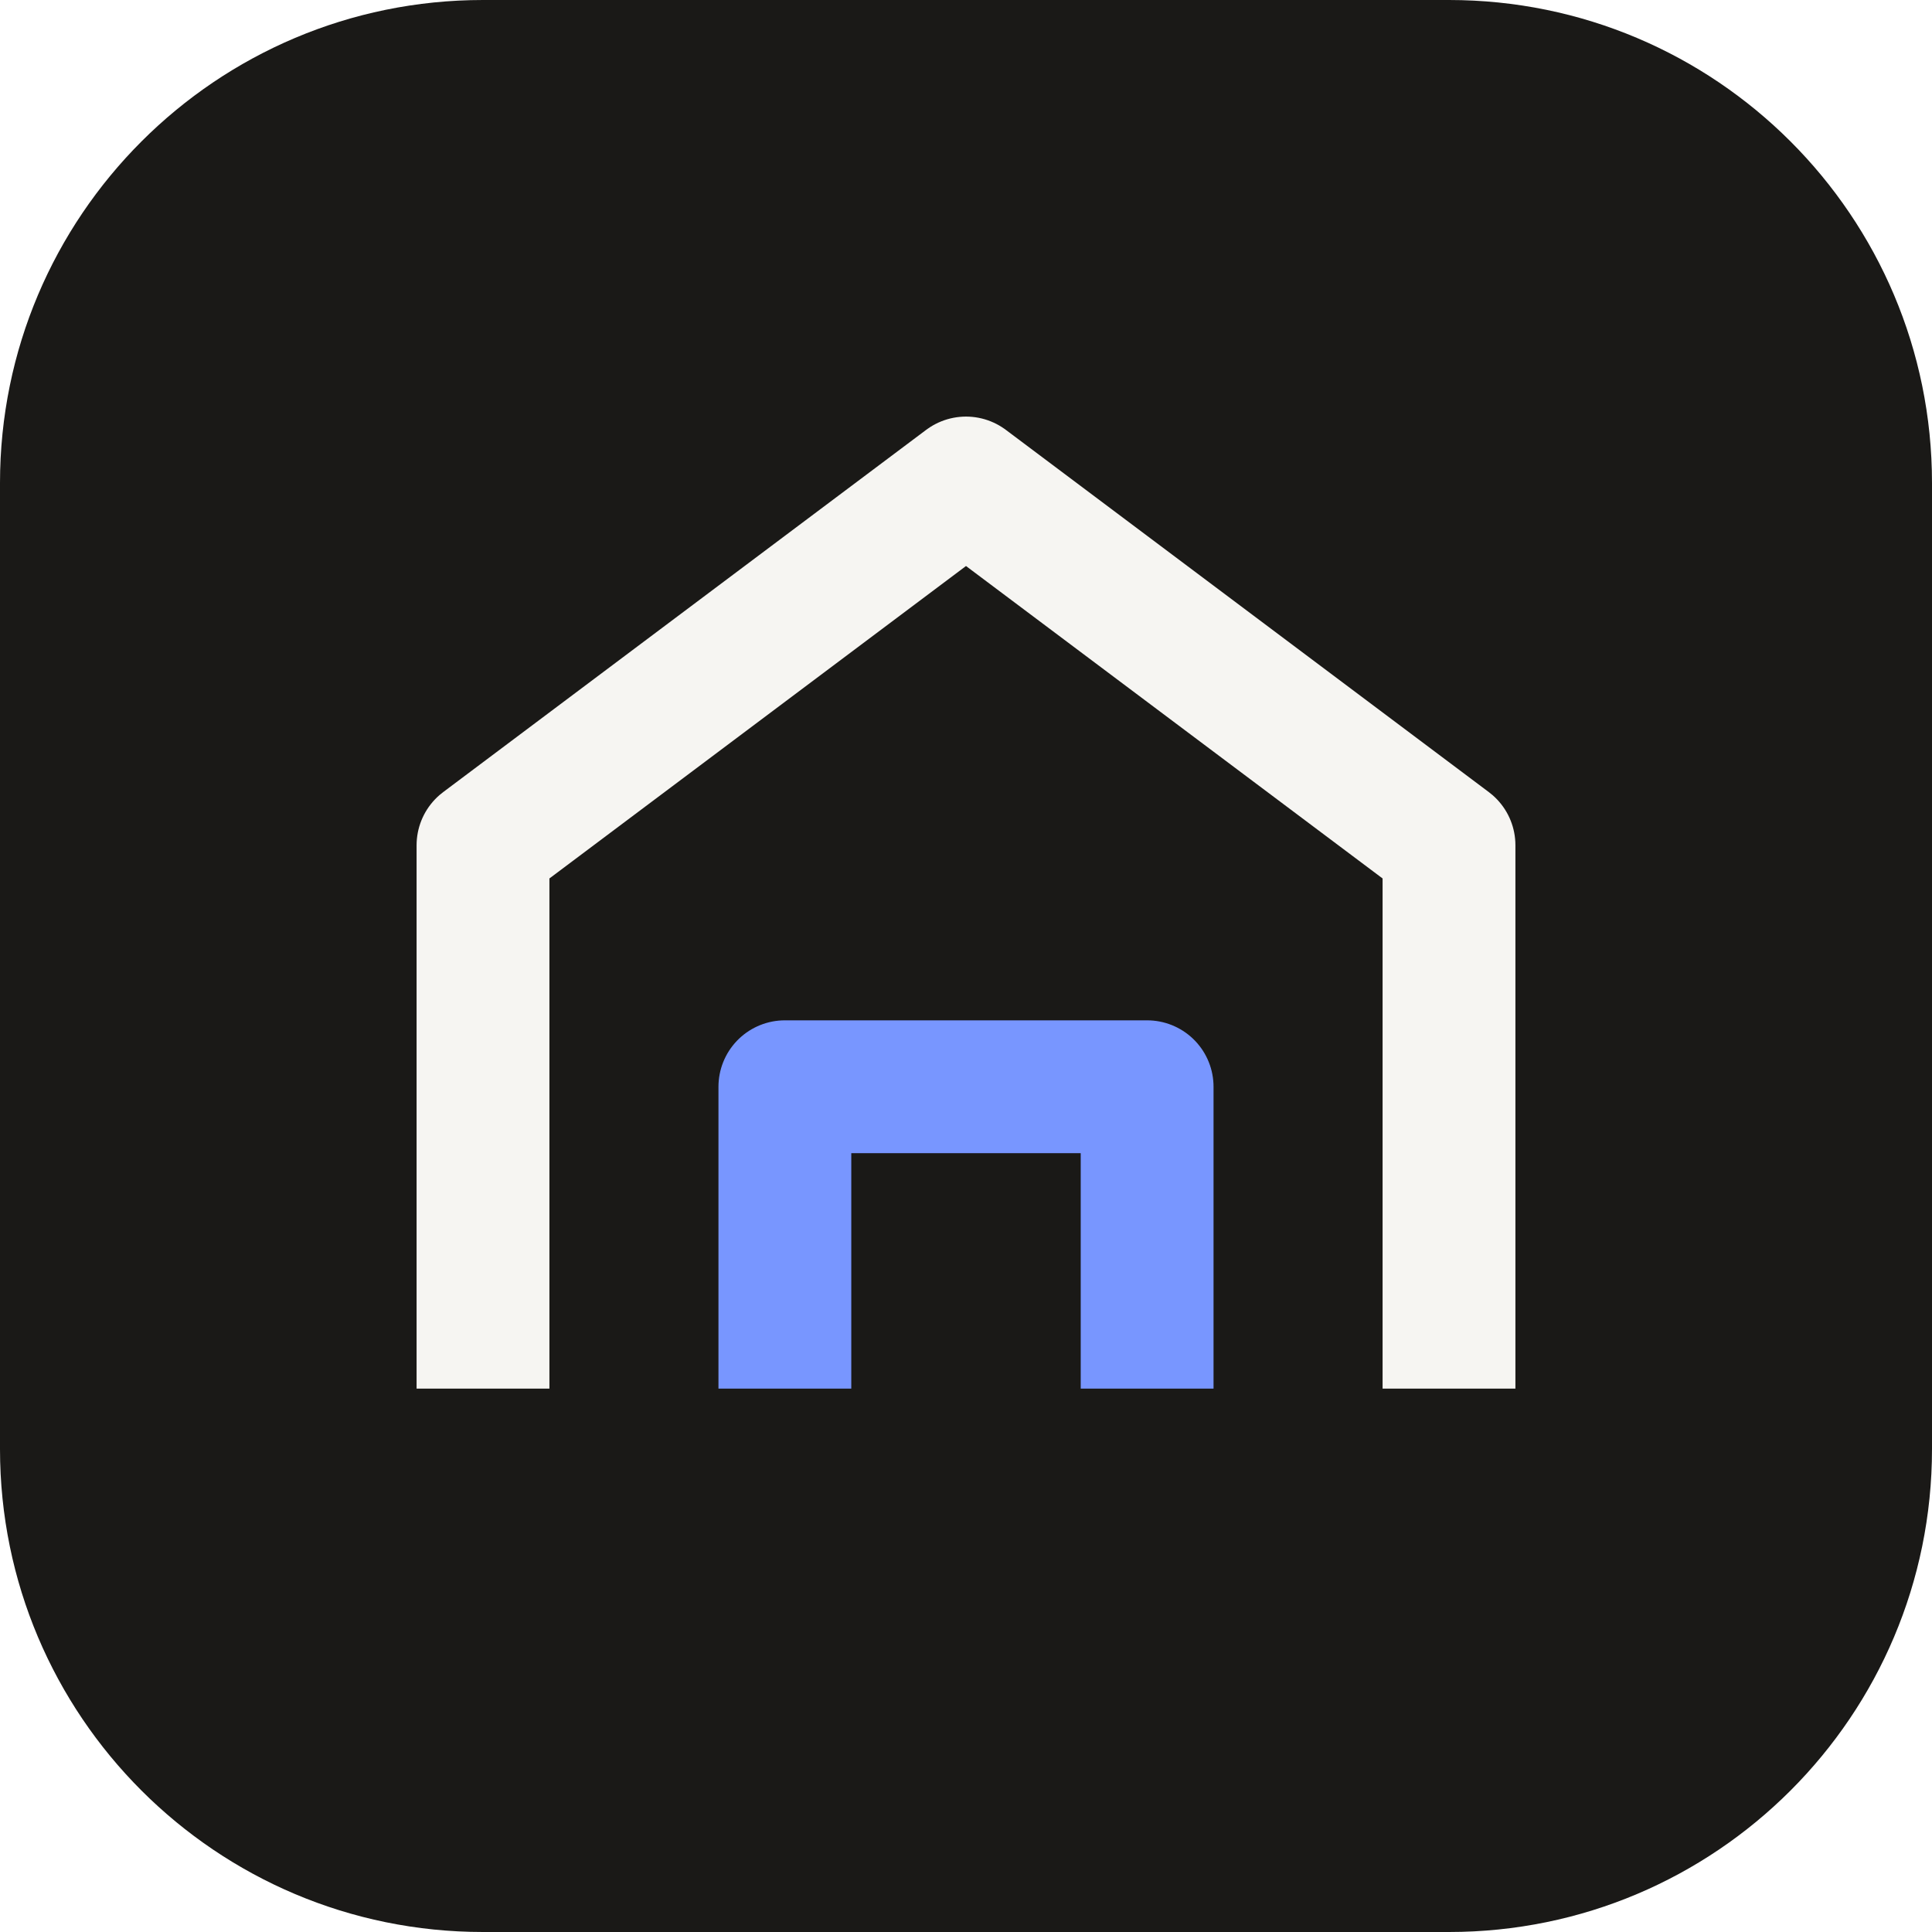
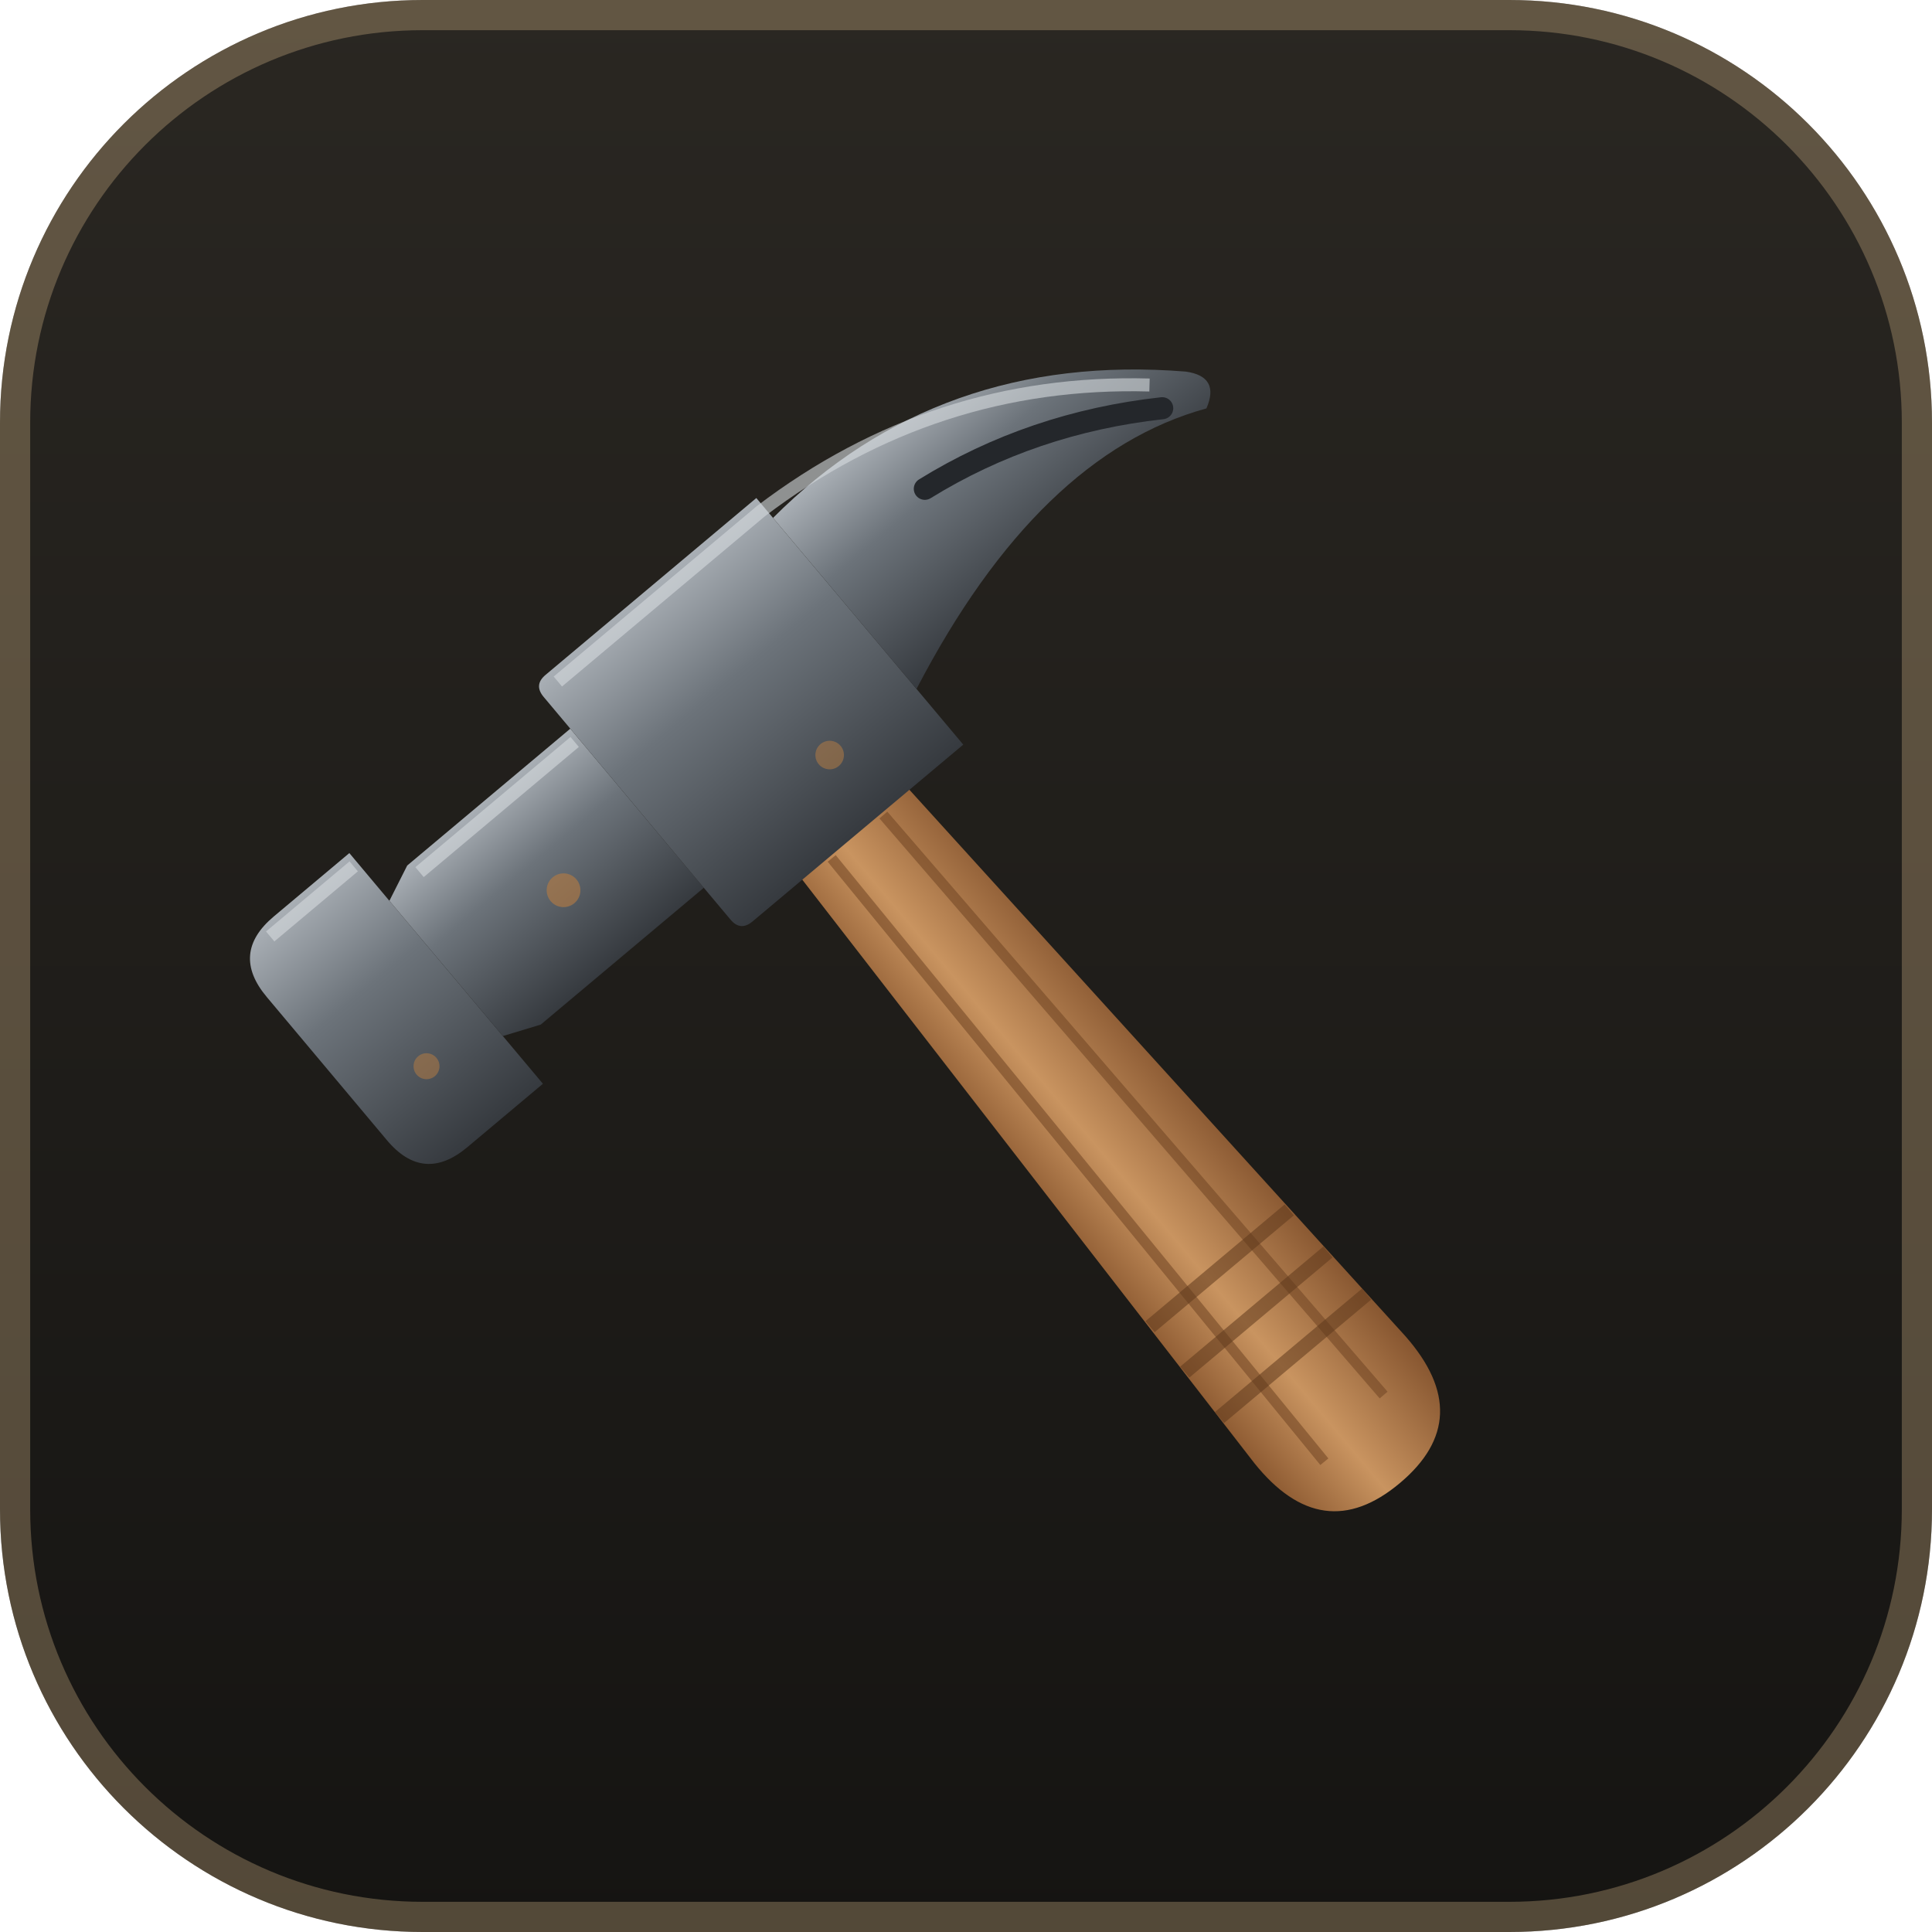
- <svg xmlns="http://www.w3.org/2000/svg" viewBox="0 0 32 32">
-   <rect width="32" height="32" rx="8" fill="#1A1917" />
-   <path d="M8 23V14l8-6 8 6v9" fill="none" stroke="#F6F5F2" stroke-width="2.2" stroke-linejoin="round" />
-   <path d="M13 23v-5h6v5" fill="none" stroke="#7896FF" stroke-width="2.2" stroke-linejoin="round" />
+ <svg xmlns="http://www.w3.org/2000/svg" viewBox="0 0 64 64">
+   <defs>
+     <linearGradient id="wood" x1="0" x2="1" y1="0" y2="0">
+       <stop offset="0" stop-color="#8F5C33" />
+       <stop offset="0.42" stop-color="#C99460" />
+       <stop offset="1" stop-color="#875630" />
+     </linearGradient>
+     <linearGradient id="iron" x1="0" x2="0" y1="0" y2="1">
+       <stop offset="0" stop-color="#A9AFB5" />
+       <stop offset="0.38" stop-color="#6C737A" />
+       <stop offset="1" stop-color="#363A3F" />
+     </linearGradient>
+     <linearGradient id="tile" x1="0" x2="0" y1="0" y2="1">
+       <stop offset="0" stop-color="#2A2722" />
+       <stop offset="1" stop-color="#151412" />
+     </linearGradient>
+   </defs>
+   <rect width="64" height="64" rx="14" fill="url(#tile)" />
+   <rect x="0.5" y="0.5" width="63" height="63" rx="13.5" fill="none" stroke="#D7B98A" stroke-opacity="0.32" />
+   <g transform="translate(32 32) rotate(-40) scale(0.86) translate(-32 -31)">
+     <path d="M29.4 22 H34.6 L35.8 52.8 Q35.9 57 32 57 Q28.1 57 28.2 52.8 Z" fill="url(#wood)" />
+     <path d="M30.7 24.5 L30.3 54.5 M33.3 24.5 L33.7 54" stroke="#6F4422" stroke-width="0.4" opacity="0.55" fill="none" />
+     <path d="M28.5 46.2 H35.5 M28.4 48.4 H35.6 M28.3 50.6 H35.7" stroke="#5E391C" stroke-width="0.55" opacity="0.55" />
+     <path d="M10.6 14.6 Q10.6 12.4 12.8 12.4 H16.6 V24 H12.8 Q10.6 24 10.6 21.8 Z" fill="url(#iron)" />
+     <path d="M16.6 14.8 L18 14.2 H26.2 V22.2 H18 L16.6 21.6 Z" fill="url(#iron)" />
+     <path d="M26.2 12.6 Q26.2 12 26.8 12 H37.4 V24.4 H26.8 Q26.2 24.4 26.2 23.8 Z" fill="url(#iron)" />
+     <path d="M37.4 13 Q46.4 12.2 53.2 18.9 Q54.1 19.9 52.9 20.5 Q46.8 17.7 37.4 21.6 Z" fill="url(#iron)" />
+     <path d="M42.6 15.9 Q47.4 16.6 51.6 19.4" stroke="#24272B" stroke-width="0.85" fill="none" stroke-linecap="round" />
+     <path d="M12.2 12.9 H16.4 M18.2 14.7 H26 M27 12.5 H37.2 Q45.6 12.9 51.8 18.4" stroke="#D6DADE" stroke-width="0.5" opacity="0.6" fill="none" />
+     <circle cx="22" cy="18.8" r="0.65" fill="#B07A44" opacity="0.65" />
+     <circle cx="33.2" cy="21.4" r="0.55" fill="#B07A44" opacity="0.55" />
+     <circle cx="13.6" cy="20.6" r="0.5" fill="#B07A44" opacity="0.55" />
+   </g>
</svg>
